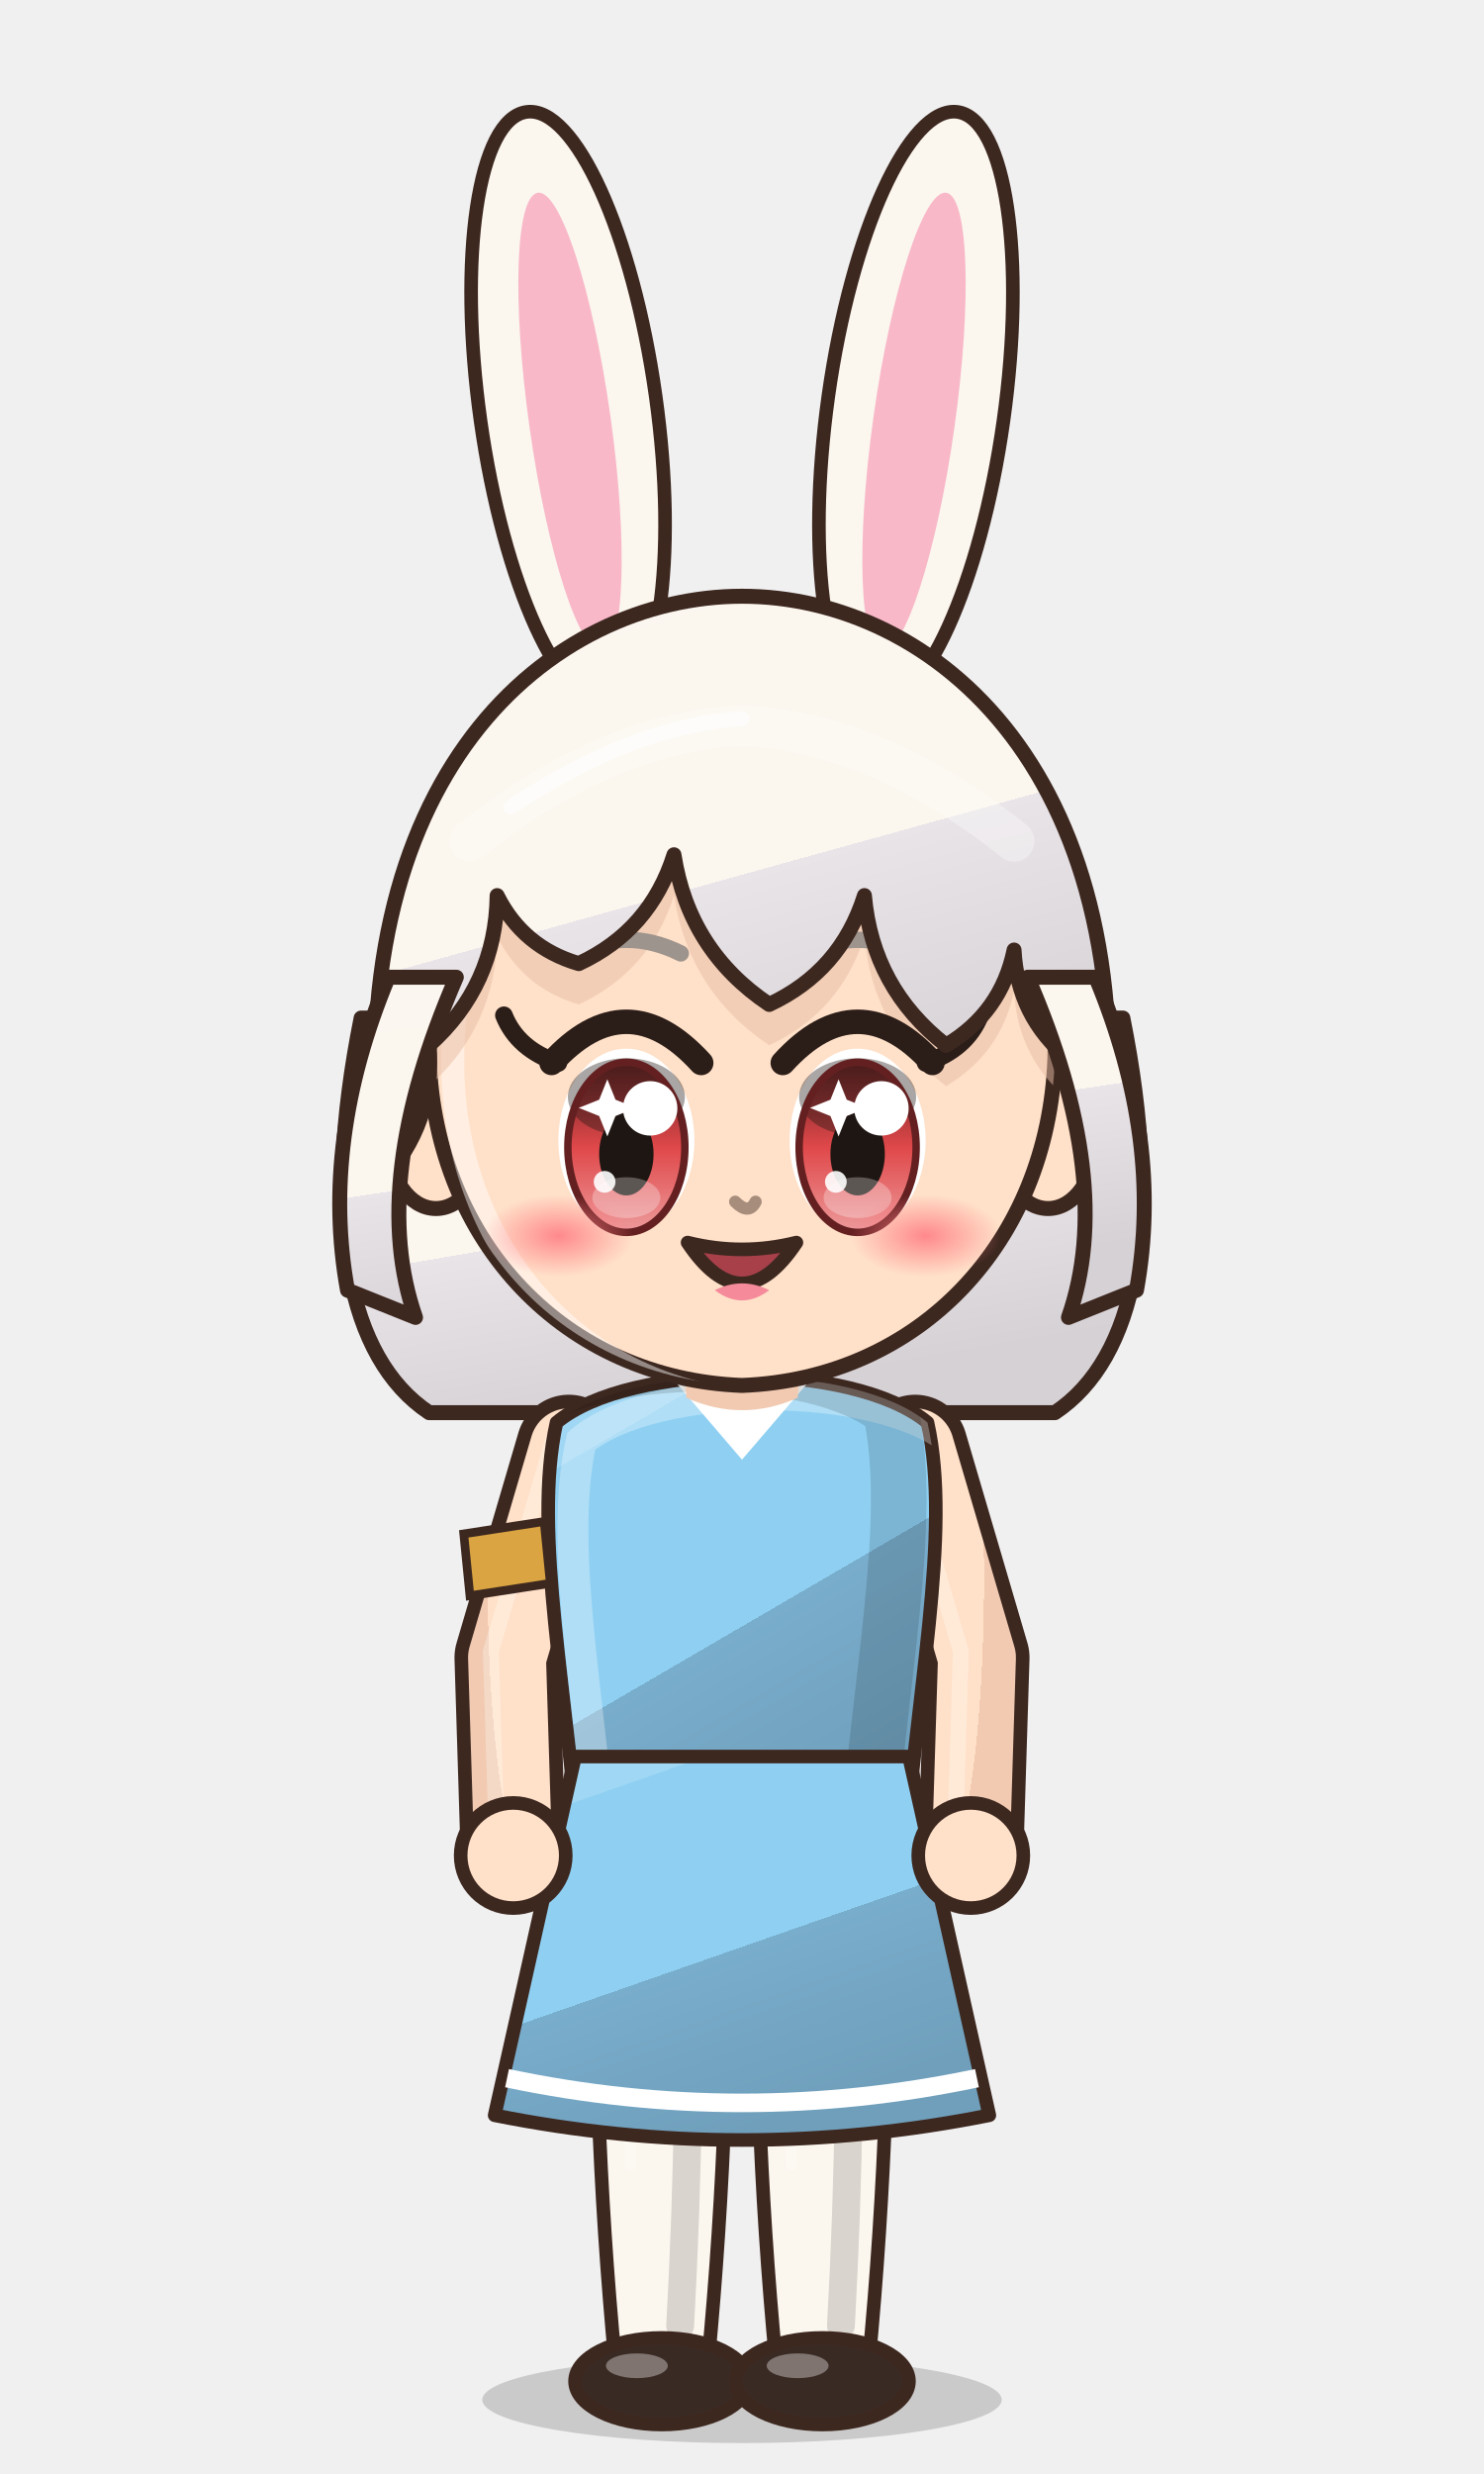
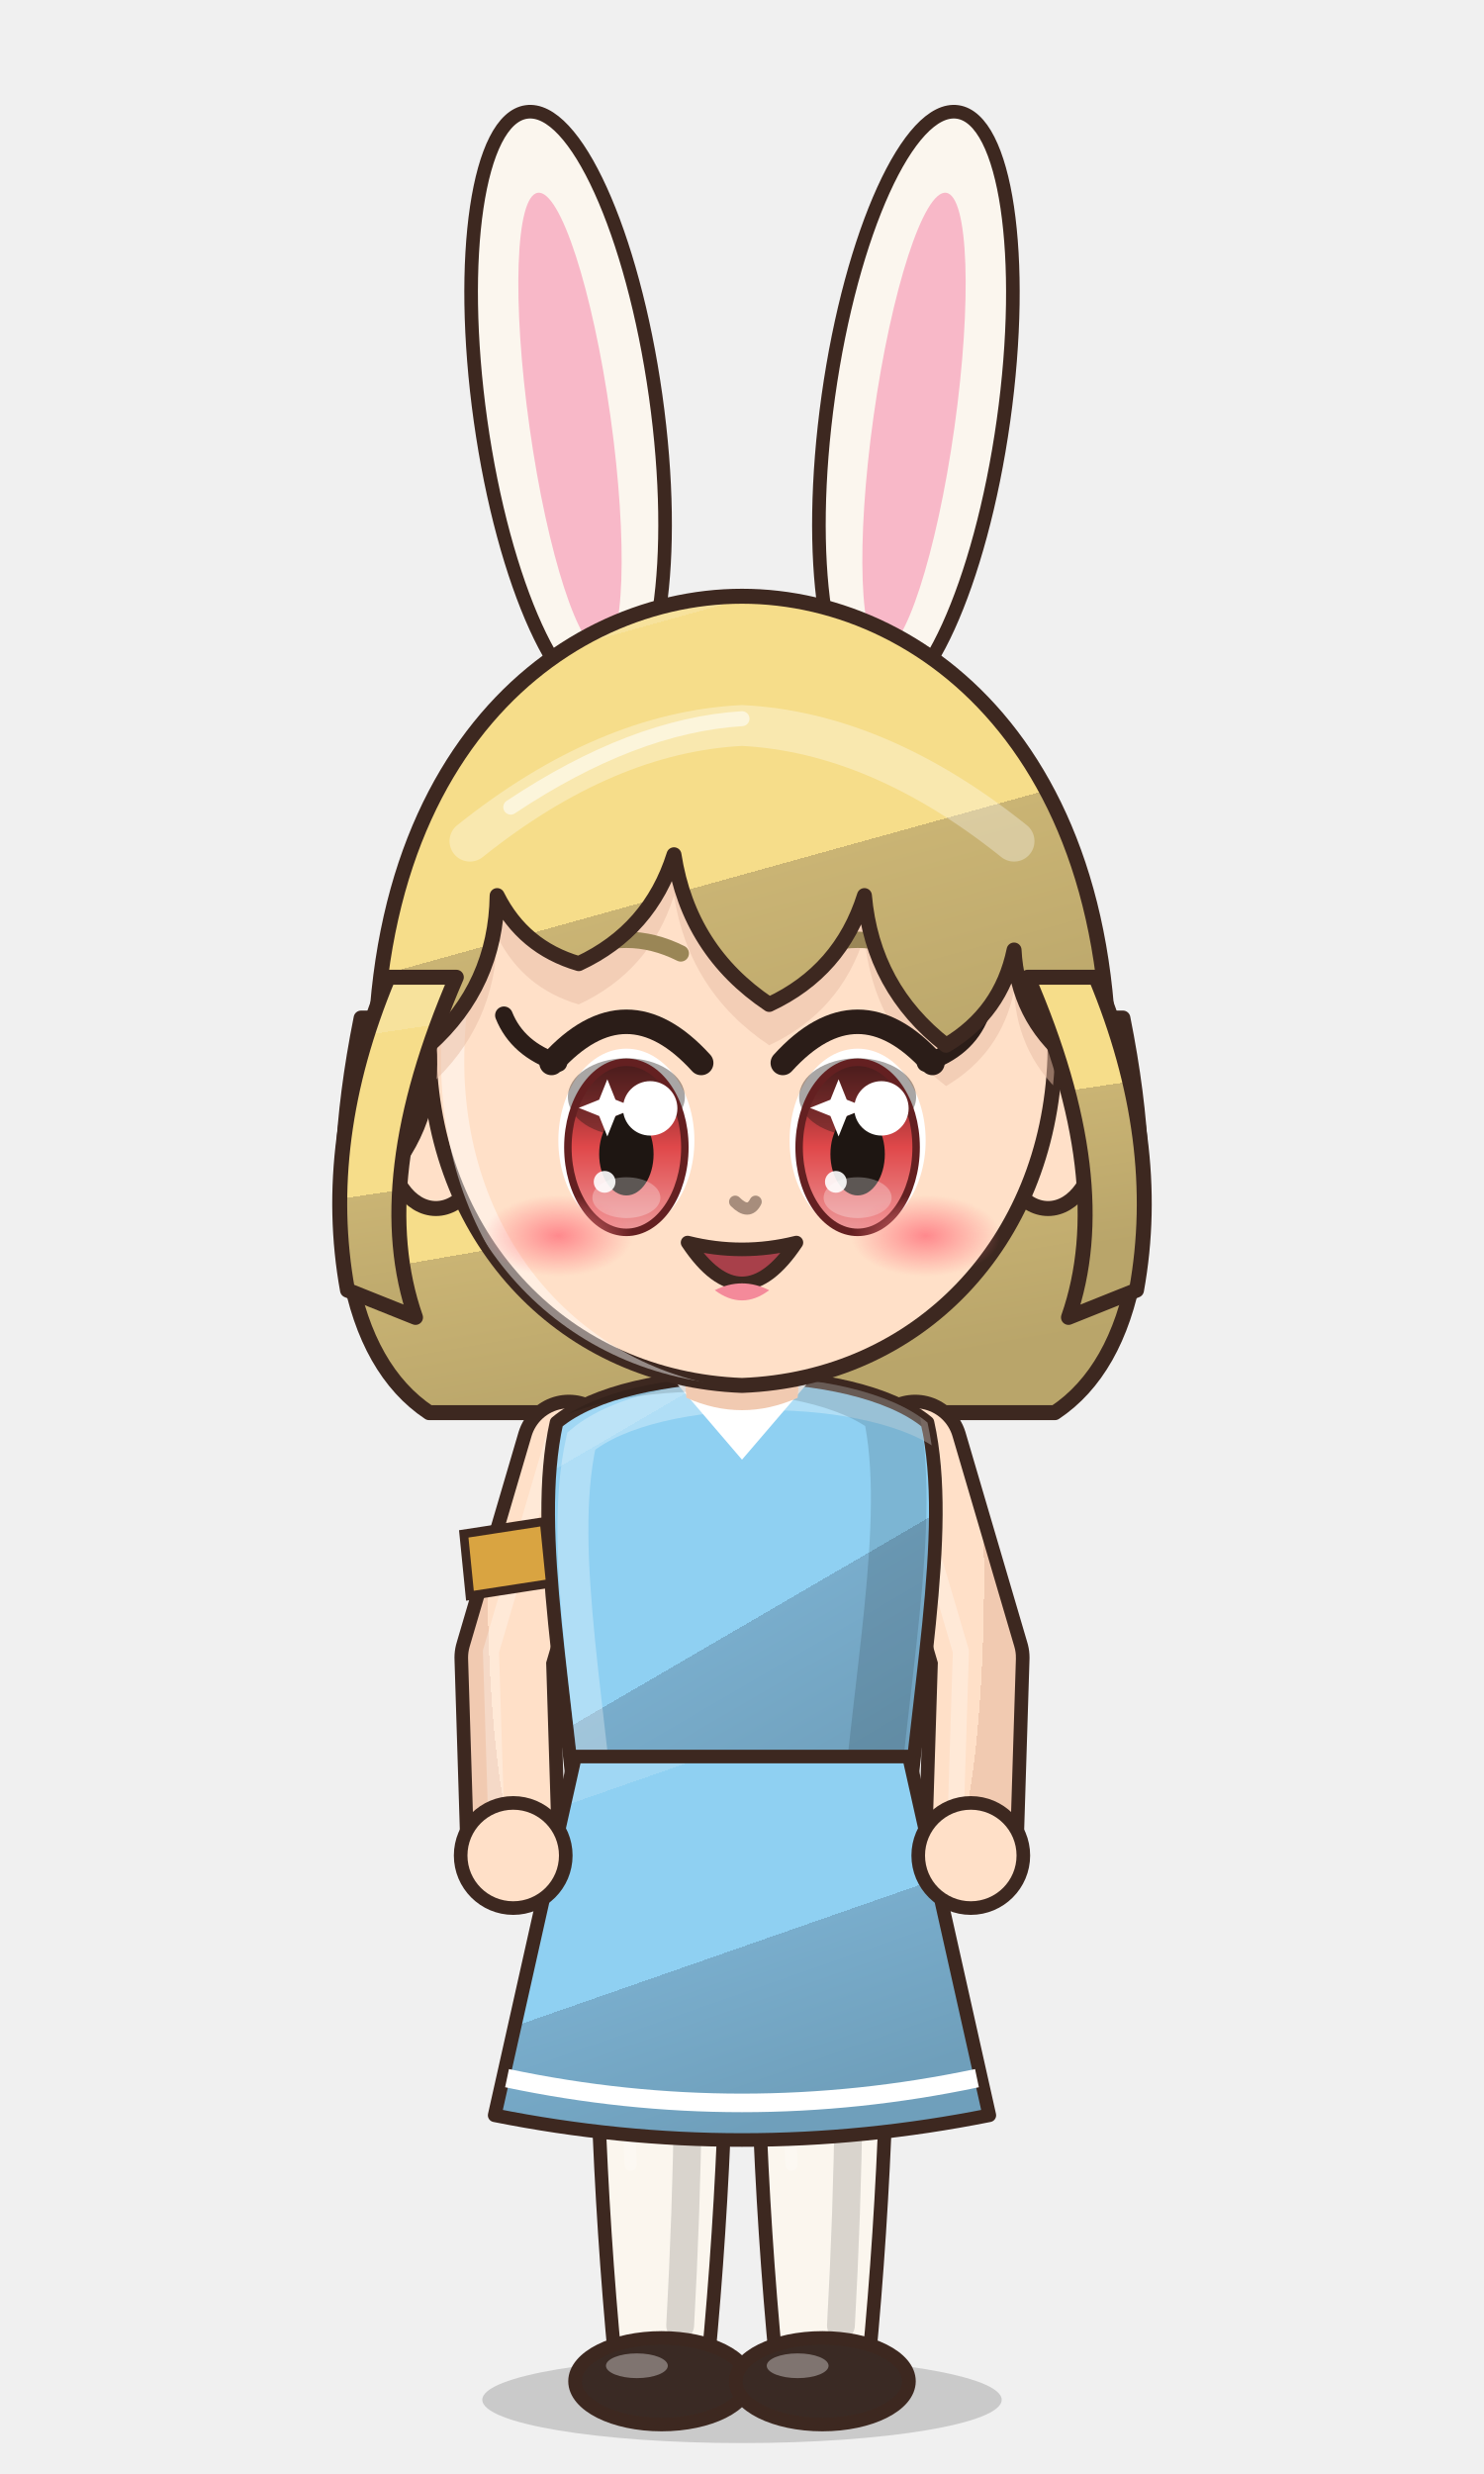
<svg xmlns="http://www.w3.org/2000/svg" viewBox="-120 -180 240 400" width="81.6" height="136.0">
  <defs>
    <linearGradient id="hair26" x1="0" y1="0" x2=".35" y2="1">
-       <stop offset="0" stop-color="#fbf7f0" />
-       <stop offset=".16" stop-color="#fbf7f0" />
-       <stop offset=".16" stop-color="#fbf6ee" />
-       <stop offset=".58" stop-color="#fbf6ee" />
-       <stop offset=".58" stop-color="#e9e4e8" />
-       <stop offset="1" stop-color="#d6d1d5" />
+       <stop offset="0" stop-color="#f7e29c" />
+       <stop offset=".16" stop-color="#f7e29c" />
+       <stop offset=".16" stop-color="#f6dd8a" />
+       <stop offset=".58" stop-color="#f6dd8a" />
+       <stop offset=".58" stop-color="#cab474" />
+       <stop offset="1" stop-color="#b9a56a" />
    </linearGradient>
    <radialGradient id="skin26" cx=".4" cy=".32" r=".85">
      <stop offset="0" stop-color="#ffe0c8" />
      <stop offset=".84" stop-color="#ffe0c8" />
      <stop offset=".84" stop-color="#f1cab1" />
      <stop offset="1" stop-color="#f1cab1" />
    </radialGradient>
    <linearGradient id="cloth26" x1="0" y1="0" x2=".45" y2="1">
      <stop offset="0" stop-color="#a0d7f4" />
      <stop offset=".16" stop-color="#a0d7f4" />
      <stop offset=".16" stop-color="#8fd0f2" />
      <stop offset=".6" stop-color="#8fd0f2" />
      <stop offset=".6" stop-color="#79adcc" />
      <stop offset="1" stop-color="#6f9fbb" />
    </linearGradient>
    <linearGradient id="iris26" x1="0" y1="0" x2="0" y2="1">
      <stop offset="0" stop-color="#642021" />
      <stop offset=".5" stop-color="#e0484a" />
      <stop offset="1" stop-color="#ed9a9b" />
    </linearGradient>
    <linearGradient id="gold26" x1="0" y1="0" x2="1" y2="1">
      <stop offset="0" stop-color="#f6d27a" />
      <stop offset=".55" stop-color="#d9a63a" />
      <stop offset="1" stop-color="#a8761e" />
+     </linearGradient>
+     <linearGradient id="steel26" x1="0" y1="0" x2="1" y2="1">
+       <stop offset="0" stop-color="#e4e8ee" />
+       <stop offset=".5" stop-color="#9aa3ad" />
+       <stop offset="1" stop-color="#5a606a" />
    </linearGradient>
    <radialGradient id="hawkiris26" cx=".45" cy=".4" r=".7">
      <stop offset="0" stop-color="#ffe27a" />
      <stop offset=".6" stop-color="#e8a52a" />
      <stop offset="1" stop-color="#9a5a12" />
    </radialGradient>
    <linearGradient id="straw26" x1="0" y1="0" x2=".3" y2="1">
      <stop offset="0" stop-color="#ffe7aa" />
      <stop offset=".16" stop-color="#ffe7aa" />
      <stop offset=".16" stop-color="#ffe39a" />
      <stop offset=".58" stop-color="#ffe39a" />
      <stop offset=".58" stop-color="#e9b456" />
      <stop offset="1" stop-color="#d6a54f" />
    </linearGradient>
    <radialGradient id="blush26">
      <stop offset="0" stop-color="#ff7f86" stop-opacity=".9" />
      <stop offset="1" stop-color="#ff7f86" stop-opacity="0" />
    </radialGradient>
    <clipPath id="face26">
      <path d="M -46,-4 C -47,-38 -25,-55 0,-55 C 25,-55 47,-38 46,-4 C 45,23 26,43 0,44 C -26,43 -45,23 -46,-4 Z" />
    </clipPath>
    <clipPath id="torso26">
      <path d="M -30,50 C -34,68 -28,94 -26,124 L 26,124 C 28,94 34,68 30,50 C 18,40 -18,40 -30,50 Z" />
    </clipPath>
  </defs>
  <ellipse cx="0" cy="208" rx="42" ry="7" fill="#000000" opacity=".16" />
  <g transform="translate(0,44) scale(1.1) translate(0,-44)">
    <g transform="translate(-20,-60) rotate(-8)">
      <ellipse cx="0" cy="-40" rx="13" ry="44" fill="#fbf6ee" stroke="#3d2820" stroke-width="2" />
      <ellipse cx="0" cy="-38" rx="6" ry="34" fill="#f8b8c8" />
    </g>
    <g transform="translate(20,-60) rotate(8)">
      <ellipse cx="0" cy="-40" rx="13" ry="44" fill="#fbf6ee" stroke="#3d2820" stroke-width="2" />
      <ellipse cx="0" cy="-38" rx="6" ry="34" fill="#f8b8c8" />
    </g>
    <path d="M -56,-10 C -62,20 -58,40 -46,48 L 46,48 C 58,40 62,20 56,-10 Z" fill="url(#hair26)" stroke="#3d2820" stroke-width="2.2" stroke-linejoin="round" />
  </g>
  <path d="M -23.5,118 Q -24.5,160.0 -20.5,202 L -5.5,202 Q -1.5,160.0 -2.5,118 Z" fill="#fbf6ee" stroke="#3d2820" stroke-width="2.2" stroke-linejoin="round" />
  <path d="M -9,124 Q -8,160 -10,196" stroke="#000000" stroke-width="4.5" fill="none" opacity=".14" stroke-linecap="round" />
  <path d="M -18,126 Q -19,150 -18,170" stroke="#ffffff" stroke-width="2" fill="none" opacity=".22" stroke-linecap="round" />
  <ellipse cx="-13" cy="205" rx="14" ry="7" fill="#3a2a24" stroke="#3d2820" stroke-width="2.2" stroke-linejoin="round" />
  <ellipse cx="-17" cy="202.5" rx="5" ry="2" fill="#ffffff" opacity=".35" />
  <path d="M 2.5,118 Q 1.5,160.0 5.5,202 L 20.5,202 Q 24.5,160.0 23.5,118 Z" fill="#fbf6ee" stroke="#3d2820" stroke-width="2.2" stroke-linejoin="round" />
  <path d="M 17,124 Q 18,160 16,196" stroke="#000000" stroke-width="4.5" fill="none" opacity=".14" stroke-linecap="round" />
  <path d="M 8,126 Q 7,150 8,170" stroke="#ffffff" stroke-width="2" fill="none" opacity=".22" stroke-linecap="round" />
  <ellipse cx="13" cy="205" rx="14" ry="7" fill="#3a2a24" stroke="#3d2820" stroke-width="2.2" stroke-linejoin="round" />
  <ellipse cx="9" cy="202.5" rx="5" ry="2" fill="#ffffff" opacity=".35" />
  <path d="M -28,54 L -38,88 L -37,120" stroke="#3d2820" stroke-width="17" fill="none" stroke-linecap="round" stroke-linejoin="round" />
  <path d="M -28,54 L -38,88 L -37,120" stroke="url(#skin26)" stroke-width="12.6" fill="none" stroke-linecap="round" stroke-linejoin="round" />
  <path d="M -28,54 L -38,88 L -37,120" transform="translate(-2.6,-1)" stroke="#ffffff" stroke-width="2.6" fill="none" stroke-linecap="round" stroke-linejoin="round" opacity=".28" />
  <path d="M 28,54 L 38,88 L 37,120" stroke="#3d2820" stroke-width="17" fill="none" stroke-linecap="round" stroke-linejoin="round" />
  <path d="M 28,54 L 38,88 L 37,120" stroke="url(#skin26)" stroke-width="12.6" fill="none" stroke-linecap="round" stroke-linejoin="round" />
  <path d="M 28,54 L 38,88 L 37,120" transform="translate(-2.6,-1)" stroke="#ffffff" stroke-width="2.6" fill="none" stroke-linecap="round" stroke-linejoin="round" opacity=".28" />
  <path d="M -30,50 C -34,68 -28,94 -26,124 L 26,124 C 28,94 34,68 30,50 C 18,40 -18,40 -30,50 Z" fill="url(#cloth26)" stroke="#3d2820" stroke-width="2.2" stroke-linejoin="round" />
  <path d="M -12,42 L 0,56 L 12,42 Z" fill="#ffffff" />
  <g clip-path="url(#torso26)">
    <path d="M -30,50 C -34,68 -28,94 -26,124 L 26,124 C 28,94 34,68 30,50 C 18,40 -18,40 -30,50 Z" transform="translate(4,3)" fill="none" stroke="#ffffff" stroke-width="5" opacity=".3" />
    <path d="M -30,50 C -34,68 -28,94 -26,124 L 26,124 C 28,94 34,68 30,50 C 18,40 -18,40 -30,50 Z" transform="translate(-6,-2)" fill="none" stroke="#000000" stroke-width="9" opacity=".13" />
  </g>
  <path d="M -27,104 L 27,104 L 40,162 Q 0,170 -40,162 Z" fill="url(#cloth26)" stroke="#3d2820" stroke-width="2.2" stroke-linejoin="round" />
  <path d="M -38,156 Q 0,164 38,156" stroke="#ffffff" stroke-width="3" fill="none" />
  <circle cx="-37" cy="120" r="8.5" fill="url(#skin26)" stroke="#3d2820" stroke-width="2.2" />
  <circle cx="37" cy="120" r="8.5" fill="url(#skin26)" stroke="#3d2820" stroke-width="2.2" />
  <path d="M -45,68 L -32,66 L -31,76 L -44,78 Z" fill="#d9a441" stroke="#3d2820" stroke-width="1.4" />
  <path d="M -10,34 L 10,34 L 9,46 Q 0,50 -9,46 Z" fill="#f1cab1" />
  <g transform="translate(0,44) scale(1.1) translate(0,-44)">
    <ellipse cx="-45" cy="8" rx="7" ry="10" fill="url(#skin26)" stroke="#3d2820" stroke-width="2.2" stroke-linejoin="round" />
    <ellipse cx="45" cy="8" rx="7" ry="10" fill="url(#skin26)" stroke="#3d2820" stroke-width="2.2" stroke-linejoin="round" />
    <path d="M -46,-4 C -47,-38 -25,-55 0,-55 C 25,-55 47,-38 46,-4 C 45,23 26,43 0,44 C -26,43 -45,23 -46,-4 Z" fill="url(#skin26)" stroke="#3d2820" stroke-width="2.2" stroke-linejoin="round" />
    <g clip-path="url(#face26)">
      <path d="M -46,-4 C -47,-38 -25,-55 0,-55 C 25,-55 47,-38 46,-4 C 45,23 26,43 0,44 C -26,43 -45,23 -46,-4 Z" transform="translate(3.5,2.5)" fill="none" stroke="#ffffff" stroke-width="3.4" opacity=".45" />
    </g>
    <g clip-path="url(#face26)">
      <path d="M -53,14 C -60,-46 -28,-72 0,-72 C 28,-72 60,-46 53,14 L 48,-4 Q 40.5,-10.2 40,-20 Q 38.1,-10.8 30,-6 Q 19.2,-14.4 18,-28 Q 14.5,-16.9 4,-12 Q -7.8,-19.9 -10,-34 Q -13.5,-22.9 -24,-18 Q -32.2,-20.4 -36,-28 Q -36.2,-14.8 -46,-6 Q -45.1,5.5 -53,14 Z" transform="translate(0,6)" fill="#e7bca4" opacity=".5" />
    </g>
    <ellipse cx="-17" cy="8" rx="10" ry="13.5" fill="#ffffff" />
    <ellipse cx="-17" cy="9" rx="8.6" ry="12.5" fill="url(#iris26)" />
    <ellipse cx="-17" cy="1.6" rx="8.6" ry="5.7" fill="#1e1612" opacity=".38" />
    <ellipse cx="-17" cy="9" rx="8.6" ry="12.5" fill="none" stroke="#642021" stroke-width="1.1" />
    <ellipse cx="-17" cy="10" rx="4" ry="6.075" fill="#1e1612" />
    <ellipse cx="-17" cy="16.4" rx="5" ry="3.0" fill="#ffffff" opacity=".28" />
    <circle cx="-13.5" cy="3.275" r="4" fill="#ffffff" />
    <circle cx="-20.2" cy="14.075" r="1.6" fill="#ffffff" opacity=".9" />
    <path d="M -21,2 l 1.2,-3 l 1.2,3 l 3,1.2 l -3,1.2 l -1.2,3 l -1.2,-3 l -3,-1.2 Z" fill="#ffffff" />
    <path d="M -28,-3.4 Q -17,-15.5 -6,-3.4" stroke="#2b1d18" stroke-width="3.6" fill="none" stroke-linecap="round" />
-     <path d="M -25,-19.5 Q -17,-23.5 -9,-19.5" stroke="#9d948d" stroke-width="2.4" fill="none" stroke-linecap="round" />
+     <path d="M -25,-19.5 Q -17,-23.5 -9,-19.5" stroke="#9a8656" stroke-width="2.4" fill="none" stroke-linecap="round" />
    <path d="M -27,-3.4 q -6,-2 -8,-7" stroke="#2b1d18" stroke-width="2.6" fill="none" stroke-linecap="round" />
    <ellipse cx="17" cy="8" rx="10" ry="13.5" fill="#ffffff" />
    <ellipse cx="17" cy="9" rx="8.6" ry="12.5" fill="url(#iris26)" />
    <ellipse cx="17" cy="1.6" rx="8.6" ry="5.7" fill="#1e1612" opacity=".38" />
    <ellipse cx="17" cy="9" rx="8.6" ry="12.5" fill="none" stroke="#642021" stroke-width="1.1" />
    <ellipse cx="17" cy="10" rx="4" ry="6.075" fill="#1e1612" />
    <ellipse cx="17" cy="16.4" rx="5" ry="3.0" fill="#ffffff" opacity=".28" />
    <circle cx="20.5" cy="3.275" r="4" fill="#ffffff" />
    <circle cx="13.8" cy="14.075" r="1.6" fill="#ffffff" opacity=".9" />
    <path d="M 13,2 l 1.2,-3 l 1.2,3 l 3,1.2 l -3,1.2 l -1.2,3 l -1.2,-3 l -3,-1.2 Z" fill="#ffffff" />
    <path d="M 6,-3.4 Q 17,-15.5 28,-3.4" stroke="#2b1d18" stroke-width="3.6" fill="none" stroke-linecap="round" />
-     <path d="M 9,-19.5 Q 17,-23.5 25,-19.5" stroke="#9d948d" stroke-width="2.4" fill="none" stroke-linecap="round" />
+     <path d="M 9,-19.5 Q 17,-23.5 25,-19.5" stroke="#9a8656" stroke-width="2.4" fill="none" stroke-linecap="round" />
    <path d="M 27,-3.4 q 6,-2 8,-7" stroke="#2b1d18" stroke-width="2.6" fill="none" stroke-linecap="round" />
    <path d="M -8,23 Q 0,35 8,23 Q 0,25 -8,23 Z" fill="#a8404a" stroke="#3d2820" stroke-width="2" stroke-linejoin="round" />
    <path d="M -4,30 Q 0,33 4,30 Q 0,28 -4,30 Z" fill="#f48a9a" />
    <ellipse cx="-27" cy="22" rx="11" ry="6" fill="url(#blush26)" opacity="1.00" />
    <ellipse cx="27" cy="22" rx="11" ry="6" fill="url(#blush26)" opacity="1.00" />
    <path d="M -1,17 Q 1,19 2,17" stroke="#a78d7c" stroke-width="1.8" fill="none" stroke-linecap="round" />
    <path d="M -53,14 C -60,-46 -28,-72 0,-72 C 28,-72 60,-46 53,14 L 48,-4 Q 40.5,-10.2 40,-20 Q 38.1,-10.8 30,-6 Q 19.2,-14.4 18,-28 Q 14.5,-16.9 4,-12 Q -7.8,-19.9 -10,-34 Q -13.5,-22.9 -24,-18 Q -32.2,-20.4 -36,-28 Q -36.2,-14.8 -46,-6 Q -45.1,5.5 -53,14 Z" fill="url(#hair26)" stroke="#3d2820" stroke-width="2.2" stroke-linejoin="round" />
    <path d="M 42,-16 Q 55,14 48,34 L 58,30 Q 62,8 52,-16 Z M -42,-16 Q -55,14 -48,34 L -58,30 Q -62,8 -52,-16 Z" fill="url(#hair26)" stroke="#3d2820" stroke-width="2.2" stroke-linejoin="round" />
    <defs>
      <clipPath id="hf26">
        <path d="M -53,14 C -60,-46 -28,-72 0,-72 C 28,-72 60,-46 53,14 L 48,-4 Q 40.5,-10.2 40,-20 Q 38.1,-10.8 30,-6 Q 19.2,-14.4 18,-28 Q 14.5,-16.9 4,-12 Q -7.8,-19.9 -10,-34 Q -13.5,-22.9 -24,-18 Q -32.2,-20.4 -36,-28 Q -36.2,-14.8 -46,-6 Q -45.1,5.5 -53,14 Z" />
      </clipPath>
    </defs>
    <g clip-path="url(#hf26)">
      <path d="M -40,-36 Q -20,-52 0,-53 Q 20,-52 40,-36" stroke="#ffffff" stroke-width="6" fill="none" stroke-linecap="round" opacity=".32" />
      <path d="M -34,-41 Q -16,-53 0,-54" stroke="#ffffff" stroke-width="2.2" fill="none" stroke-linecap="round" opacity=".55" />
    </g>
  </g>
</svg>
